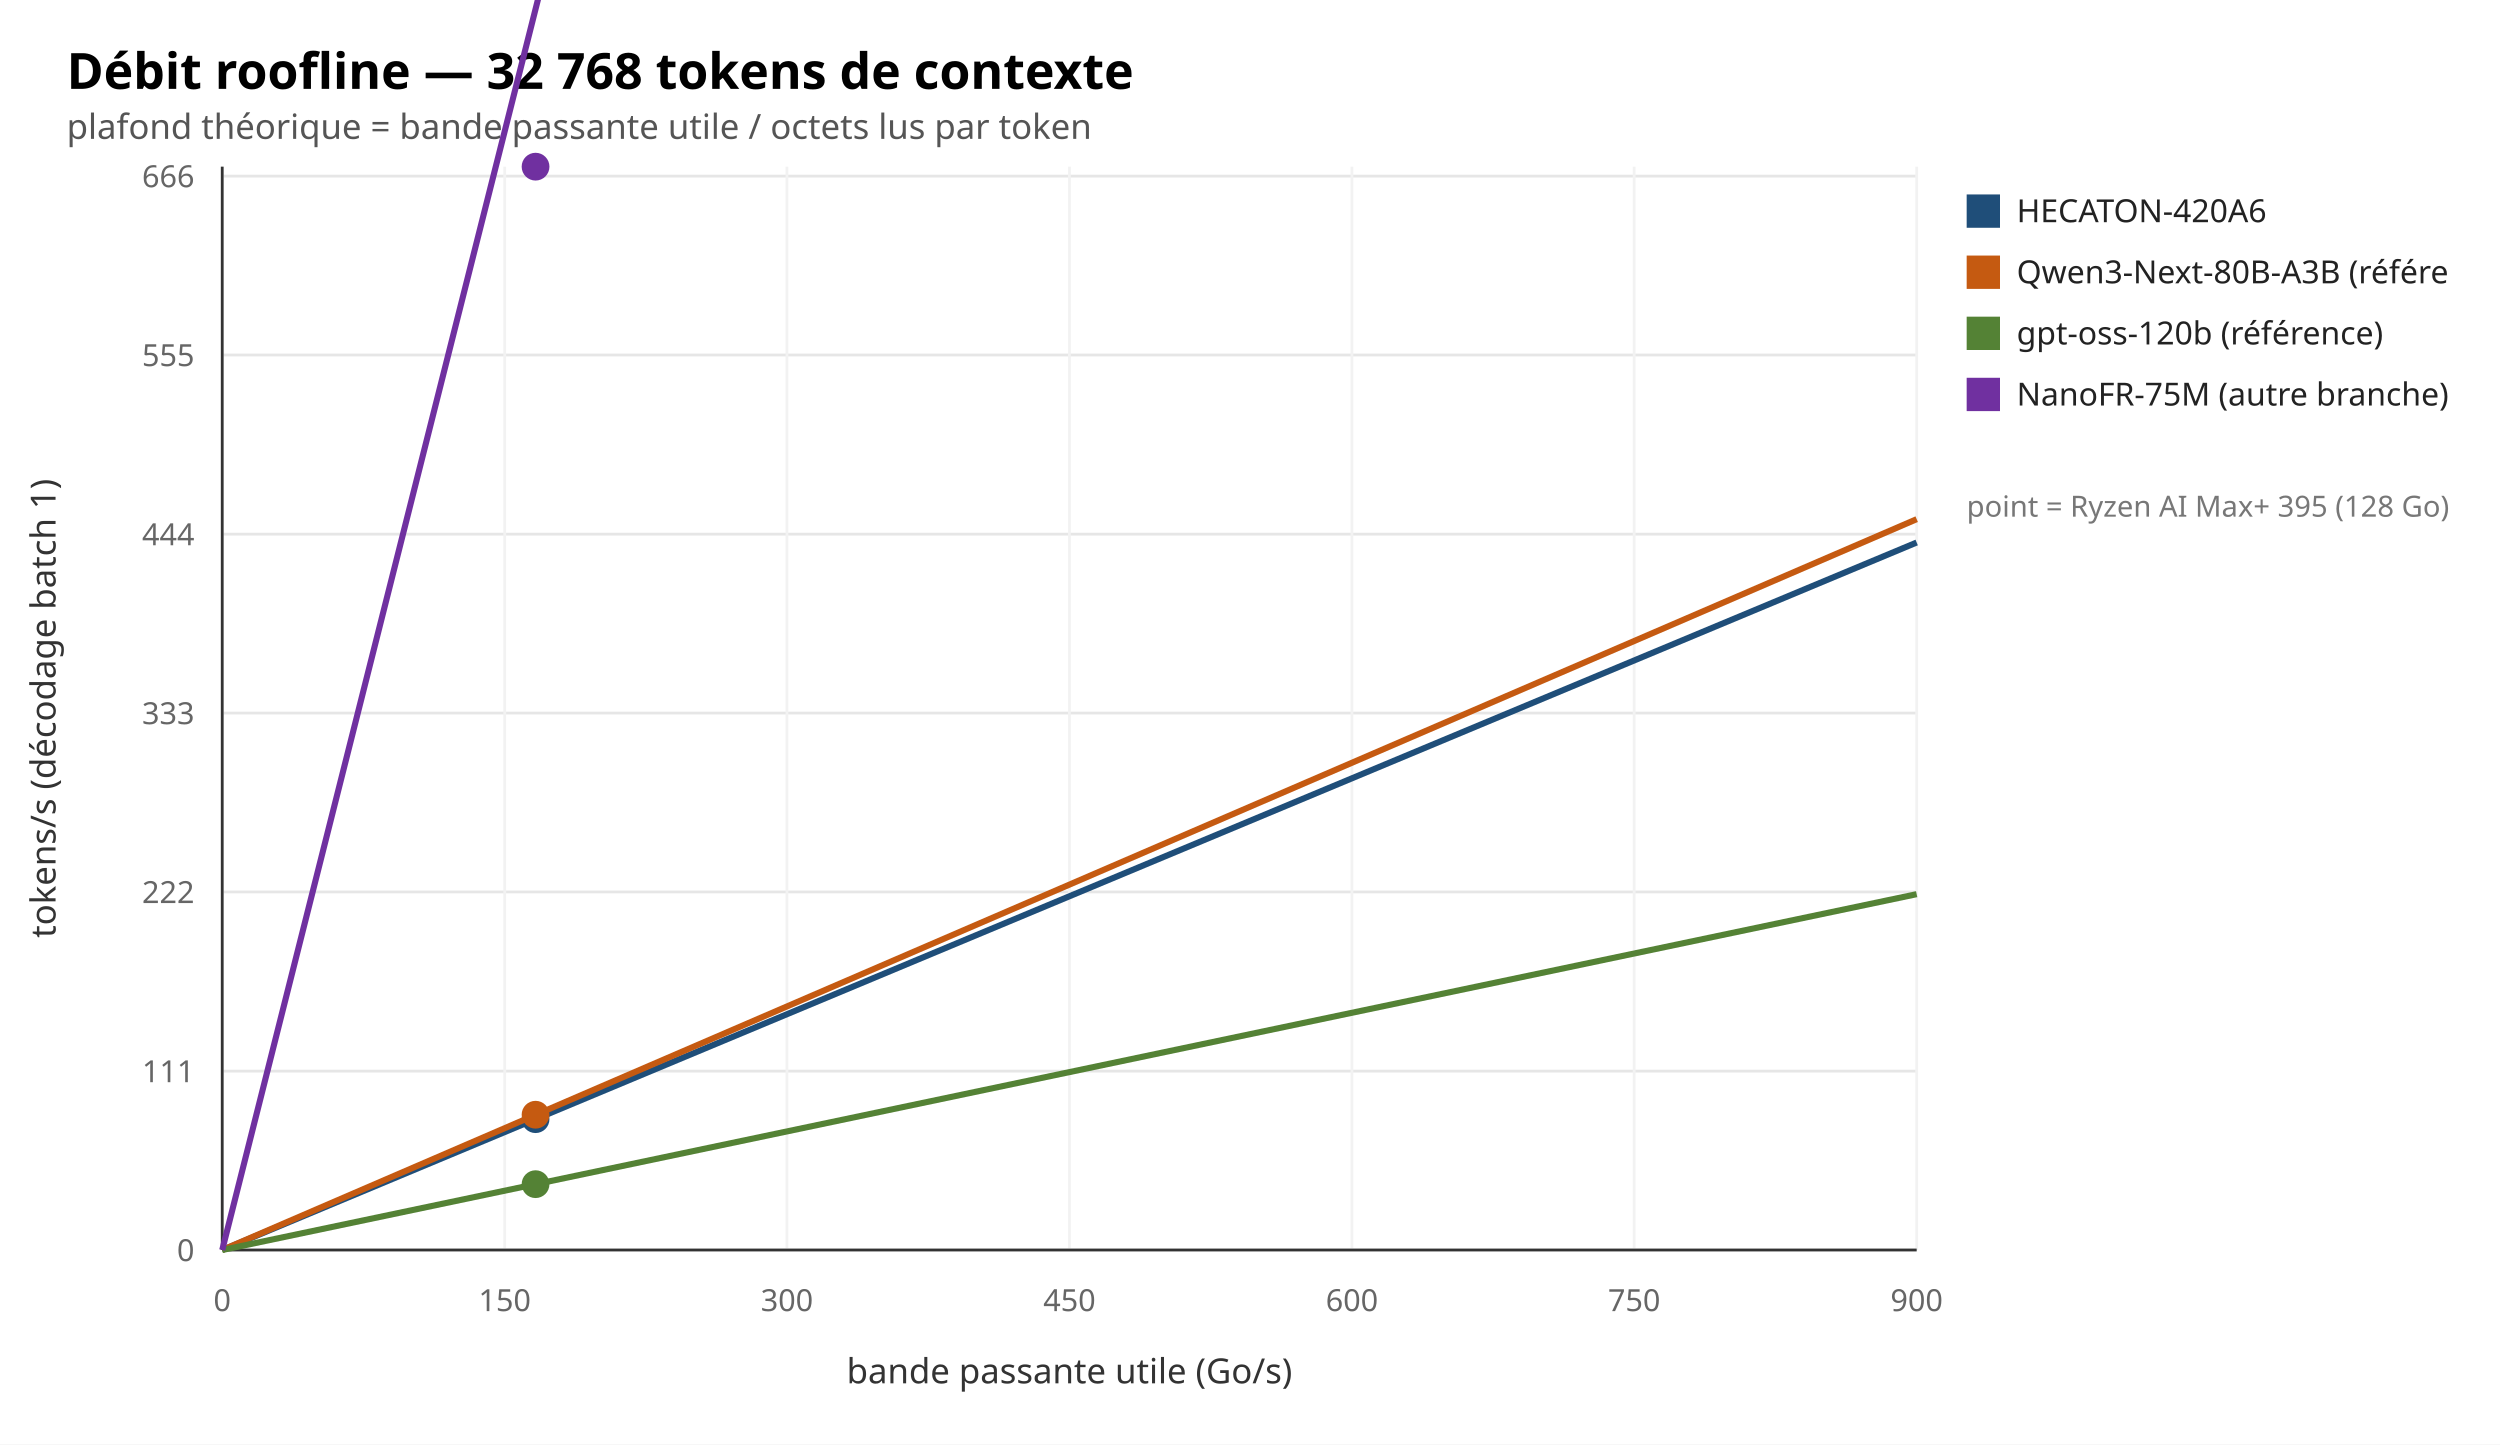
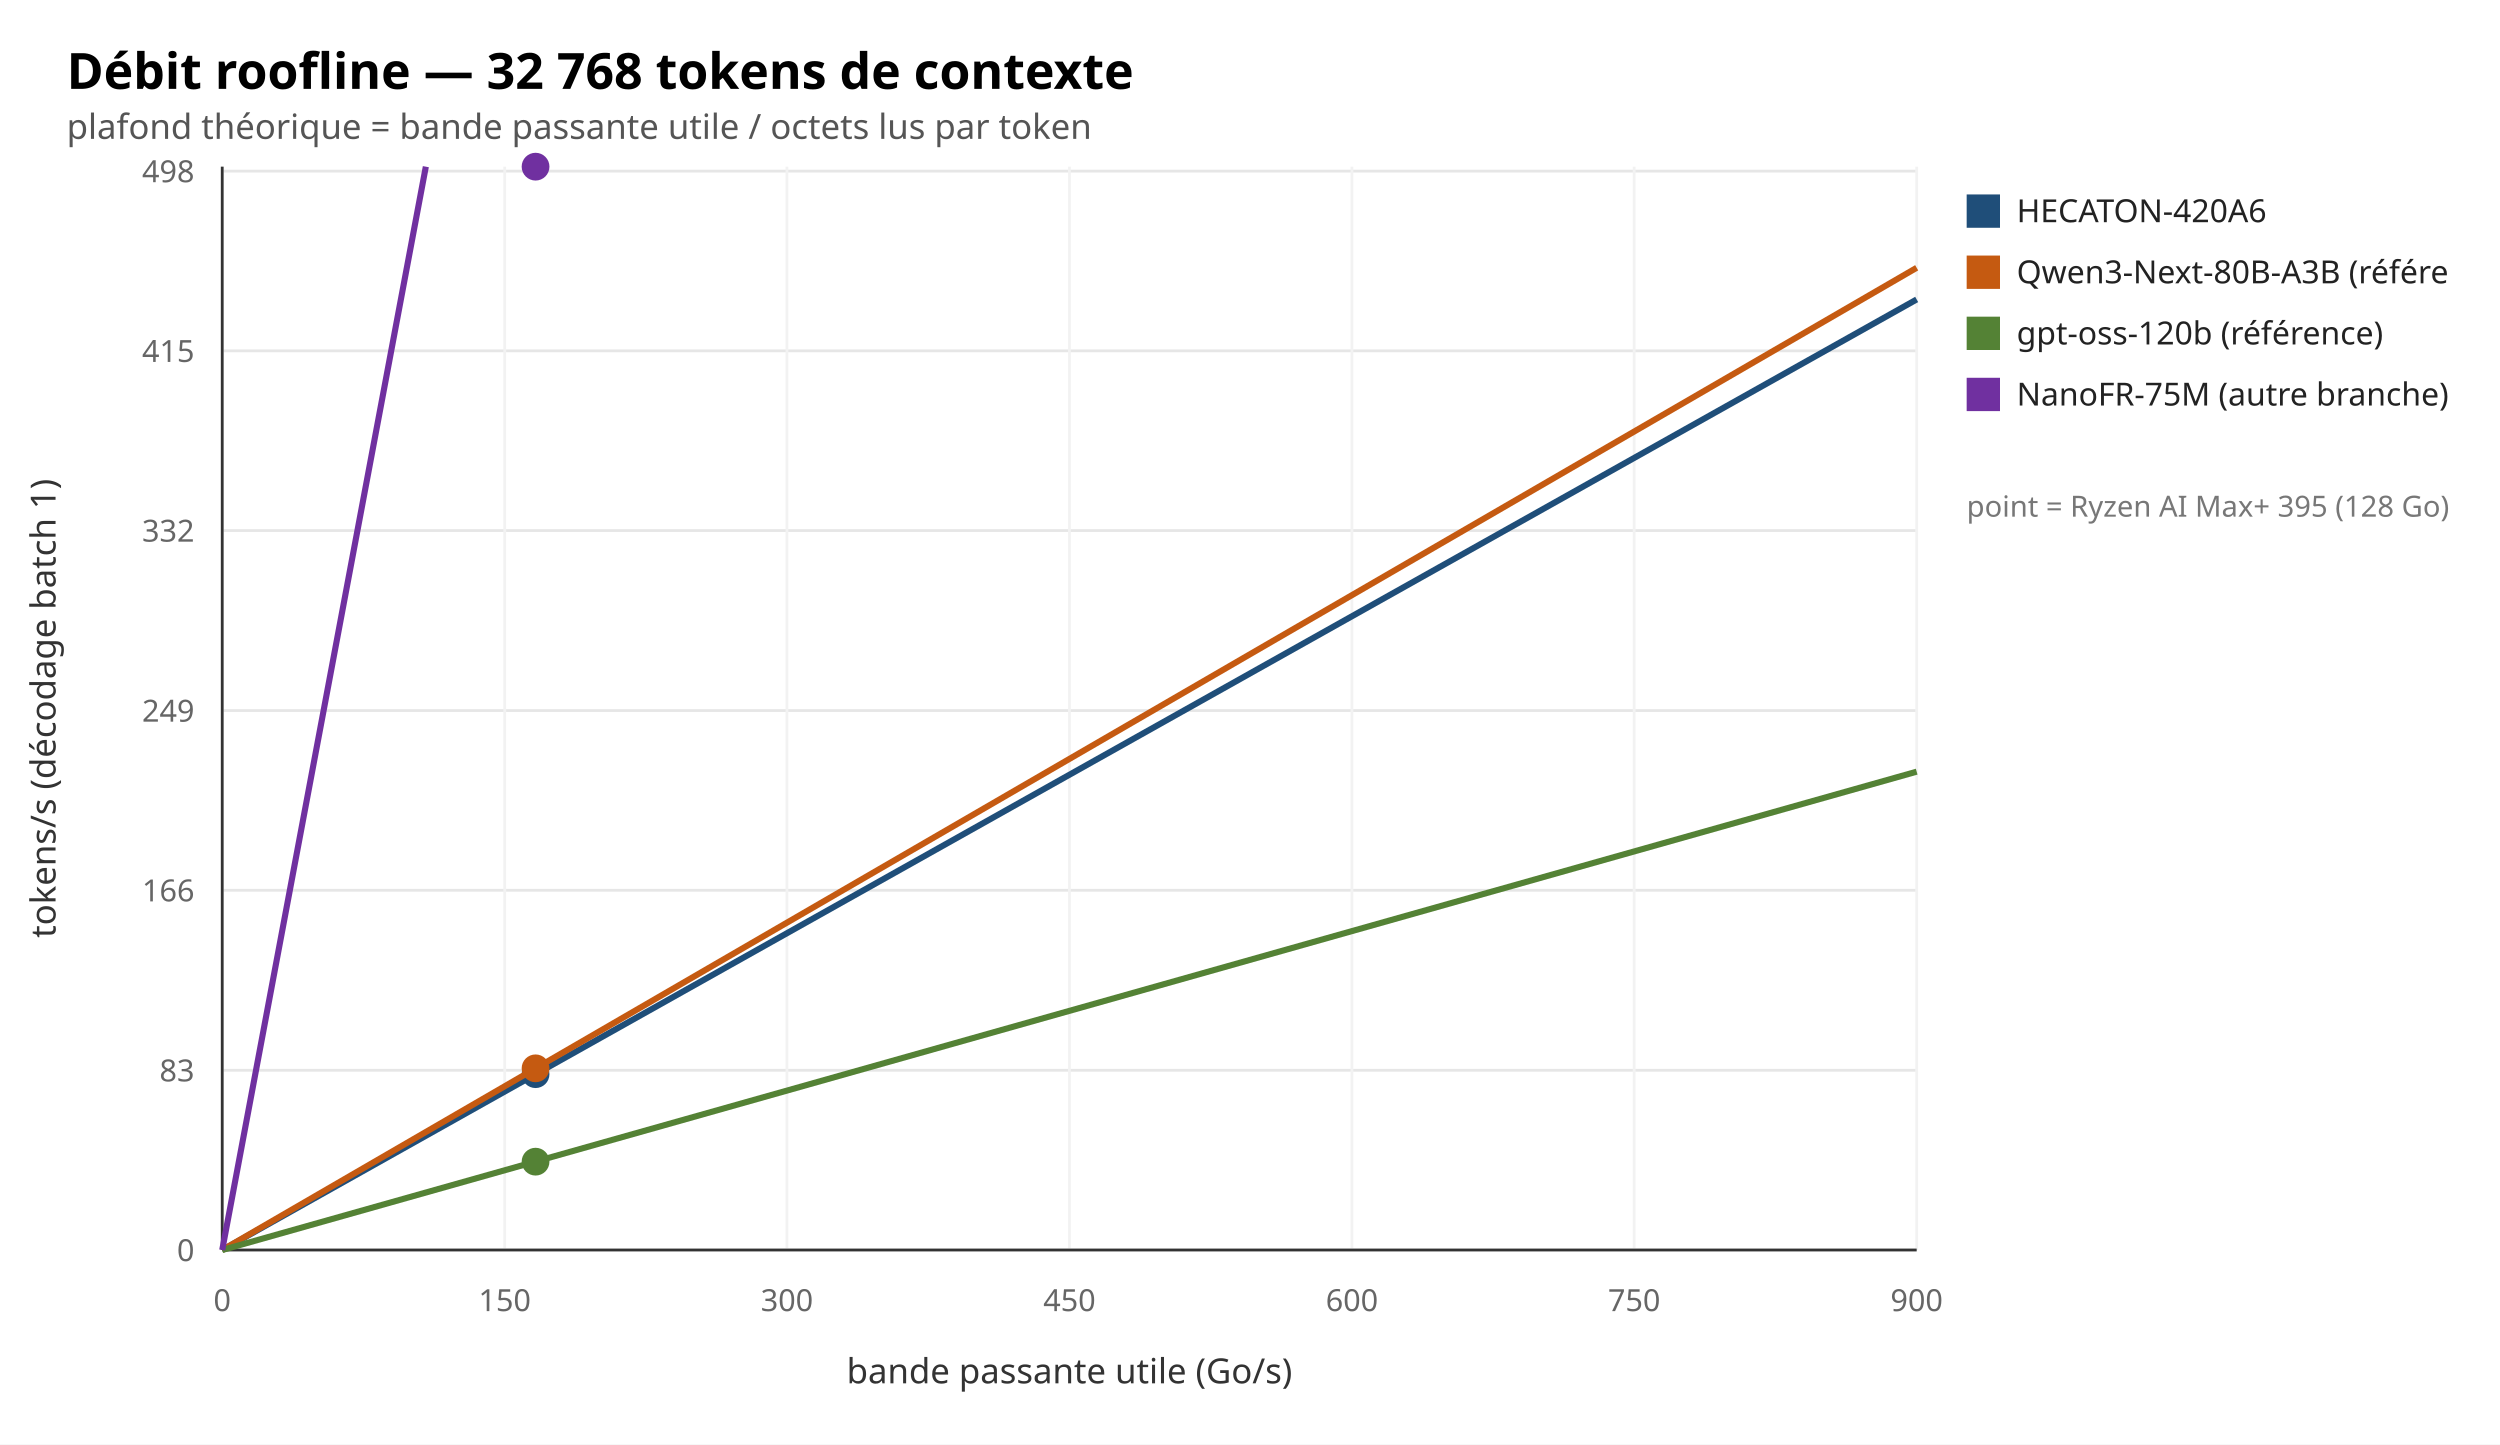
<svg xmlns="http://www.w3.org/2000/svg" width="900" height="520" viewBox="0 0 900 520" font-family="ui-sans-serif,system-ui,sans-serif">
  <rect width="900" height="520" fill="#fff" />
  <text x="24" y="32" font-size="18" font-weight="700">Débit roofline — 32 768 tokens de contexte</text>
  <text x="24" y="50" font-size="12.5" fill="#555">plafond théorique = bande passante utile / octets lus par token</text>
  <line x1="80" y1="450.0" x2="690" y2="450.0" stroke="#e6e6e6" />
  <text x="70" y="454.0" font-size="11" fill="#666" text-anchor="end">0</text>
-   <line x1="80" y1="385.6" x2="690" y2="385.6" stroke="#e6e6e6" />
-   <text x="70" y="389.6" font-size="11" fill="#666" text-anchor="end">111</text>
-   <line x1="80" y1="321.1" x2="690" y2="321.1" stroke="#e6e6e6" />
-   <text x="70" y="325.1" font-size="11" fill="#666" text-anchor="end">222</text>
-   <line x1="80" y1="256.7" x2="690" y2="256.7" stroke="#e6e6e6" />
-   <text x="70" y="260.7" font-size="11" fill="#666" text-anchor="end">333</text>
-   <line x1="80" y1="192.3" x2="690" y2="192.3" stroke="#e6e6e6" />
-   <text x="70" y="196.3" font-size="11" fill="#666" text-anchor="end">444</text>
-   <line x1="80" y1="127.8" x2="690" y2="127.8" stroke="#e6e6e6" />
-   <text x="70" y="131.8" font-size="11" fill="#666" text-anchor="end">555</text>
-   <line x1="80" y1="63.4" x2="690" y2="63.4" stroke="#e6e6e6" />
-   <text x="70" y="67.4" font-size="11" fill="#666" text-anchor="end">666</text>
+   <line x1="80" y1="385.3" x2="690" y2="385.3" stroke="#e6e6e6" />
+   <text x="70" y="389.3" font-size="11" fill="#666" text-anchor="end">83</text>
+   <line x1="80" y1="320.5" x2="690" y2="320.5" stroke="#e6e6e6" />
+   <text x="70" y="324.5" font-size="11" fill="#666" text-anchor="end">166</text>
+   <line x1="80" y1="255.8" x2="690" y2="255.8" stroke="#e6e6e6" />
+   <text x="70" y="259.8" font-size="11" fill="#666" text-anchor="end">249</text>
+   <line x1="80" y1="191.0" x2="690" y2="191.0" stroke="#e6e6e6" />
+   <text x="70" y="195.0" font-size="11" fill="#666" text-anchor="end">332</text>
+   <line x1="80" y1="126.3" x2="690" y2="126.3" stroke="#e6e6e6" />
+   <text x="70" y="130.3" font-size="11" fill="#666" text-anchor="end">415</text>
+   <line x1="80" y1="61.6" x2="690" y2="61.6" stroke="#e6e6e6" />
+   <text x="70" y="65.6" font-size="11" fill="#666" text-anchor="end">498</text>
  <line x1="80.0" y1="60" x2="80.0" y2="450" stroke="#f2f2f2" />
  <text x="80.0" y="472" font-size="11" fill="#666" text-anchor="middle">0</text>
  <line x1="181.7" y1="60" x2="181.7" y2="450" stroke="#f2f2f2" />
  <text x="181.7" y="472" font-size="11" fill="#666" text-anchor="middle">150</text>
  <line x1="283.3" y1="60" x2="283.3" y2="450" stroke="#f2f2f2" />
  <text x="283.3" y="472" font-size="11" fill="#666" text-anchor="middle">300</text>
  <line x1="385.0" y1="60" x2="385.0" y2="450" stroke="#f2f2f2" />
  <text x="385.0" y="472" font-size="11" fill="#666" text-anchor="middle">450</text>
  <line x1="486.7" y1="60" x2="486.7" y2="450" stroke="#f2f2f2" />
  <text x="486.7" y="472" font-size="11" fill="#666" text-anchor="middle">600</text>
  <line x1="588.3" y1="60" x2="588.3" y2="450" stroke="#f2f2f2" />
  <text x="588.3" y="472" font-size="11" fill="#666" text-anchor="middle">750</text>
  <line x1="690.0" y1="60" x2="690.0" y2="450" stroke="#f2f2f2" />
  <text x="690.0" y="472" font-size="11" fill="#666" text-anchor="middle">900</text>
  <text x="385.0" y="498" font-size="12.5" fill="#333" text-anchor="middle">bande passante utile (Go/s)</text>
  <text x="20" y="255.0" font-size="12.5" fill="#333" transform="rotate(-90 20 255.0)" text-anchor="middle">tokens/s (décodage batch 1)</text>
  <line x1="80" y1="450" x2="690" y2="450" stroke="#333" />
  <line x1="80" y1="60" x2="80" y2="450" stroke="#333" />
-   <line x1="80.0" y1="450.0" x2="690.0" y2="195.3" stroke="#1f4e79" stroke-width="2.2" />
-   <circle cx="192.8" cy="402.9" r="5" fill="#1f4e79" />
+   <line x1="80.0" y1="450.0" x2="690.0" y2="107.8" stroke="#1f4e79" stroke-width="2.2" />
+   <circle cx="192.8" cy="386.7" r="5" fill="#1f4e79" />
  <rect x="708" y="70" width="12" height="12" fill="#1f4e79" />
  <text x="726" y="80" font-size="11.5" fill="#222">HECATON-420A6</text>
-   <line x1="80.0" y1="450.0" x2="690.0" y2="186.9" stroke="#c55a11" stroke-width="2.2" />
-   <circle cx="192.8" cy="401.3" r="5" fill="#c55a11" />
+   <line x1="80.0" y1="450.0" x2="690.0" y2="96.4" stroke="#c55a11" stroke-width="2.2" />
+   <circle cx="192.8" cy="384.6" r="5" fill="#c55a11" />
  <rect x="708" y="92" width="12" height="12" fill="#c55a11" />
  <text x="726" y="102" font-size="11.5" fill="#222">Qwen3-Next-80B-A3B (référe</text>
-   <line x1="80.0" y1="450.0" x2="690.0" y2="321.9" stroke="#548235" stroke-width="2.2" />
-   <circle cx="192.8" cy="426.3" r="5" fill="#548235" />
+   <line x1="80.0" y1="450.0" x2="690.0" y2="277.8" stroke="#548235" stroke-width="2.2" />
+   <circle cx="192.8" cy="418.2" r="5" fill="#548235" />
  <rect x="708" y="114" width="12" height="12" fill="#548235" />
  <text x="726" y="124" font-size="11.5" fill="#222">gpt-oss-120b (référence)</text>
-   <line x1="80.0" y1="450.0" x2="690.0" y2="-1965.9" stroke="#7030a0" stroke-width="2.2" />
+   <line x1="80.0" y1="450.0" x2="153.3" y2="60.0" stroke="#7030a0" stroke-width="2.2" />
  <circle cx="192.8" cy="60.0" r="5" fill="#7030a0" />
  <rect x="708" y="136" width="12" height="12" fill="#7030a0" />
  <text x="726" y="146" font-size="11.5" fill="#222">NanoFR-75M (autre branche)</text>
  <text x="708" y="186" font-size="10.5" fill="#777">point = Ryzen AI Max+ 395 (128 Go)</text>
</svg>
